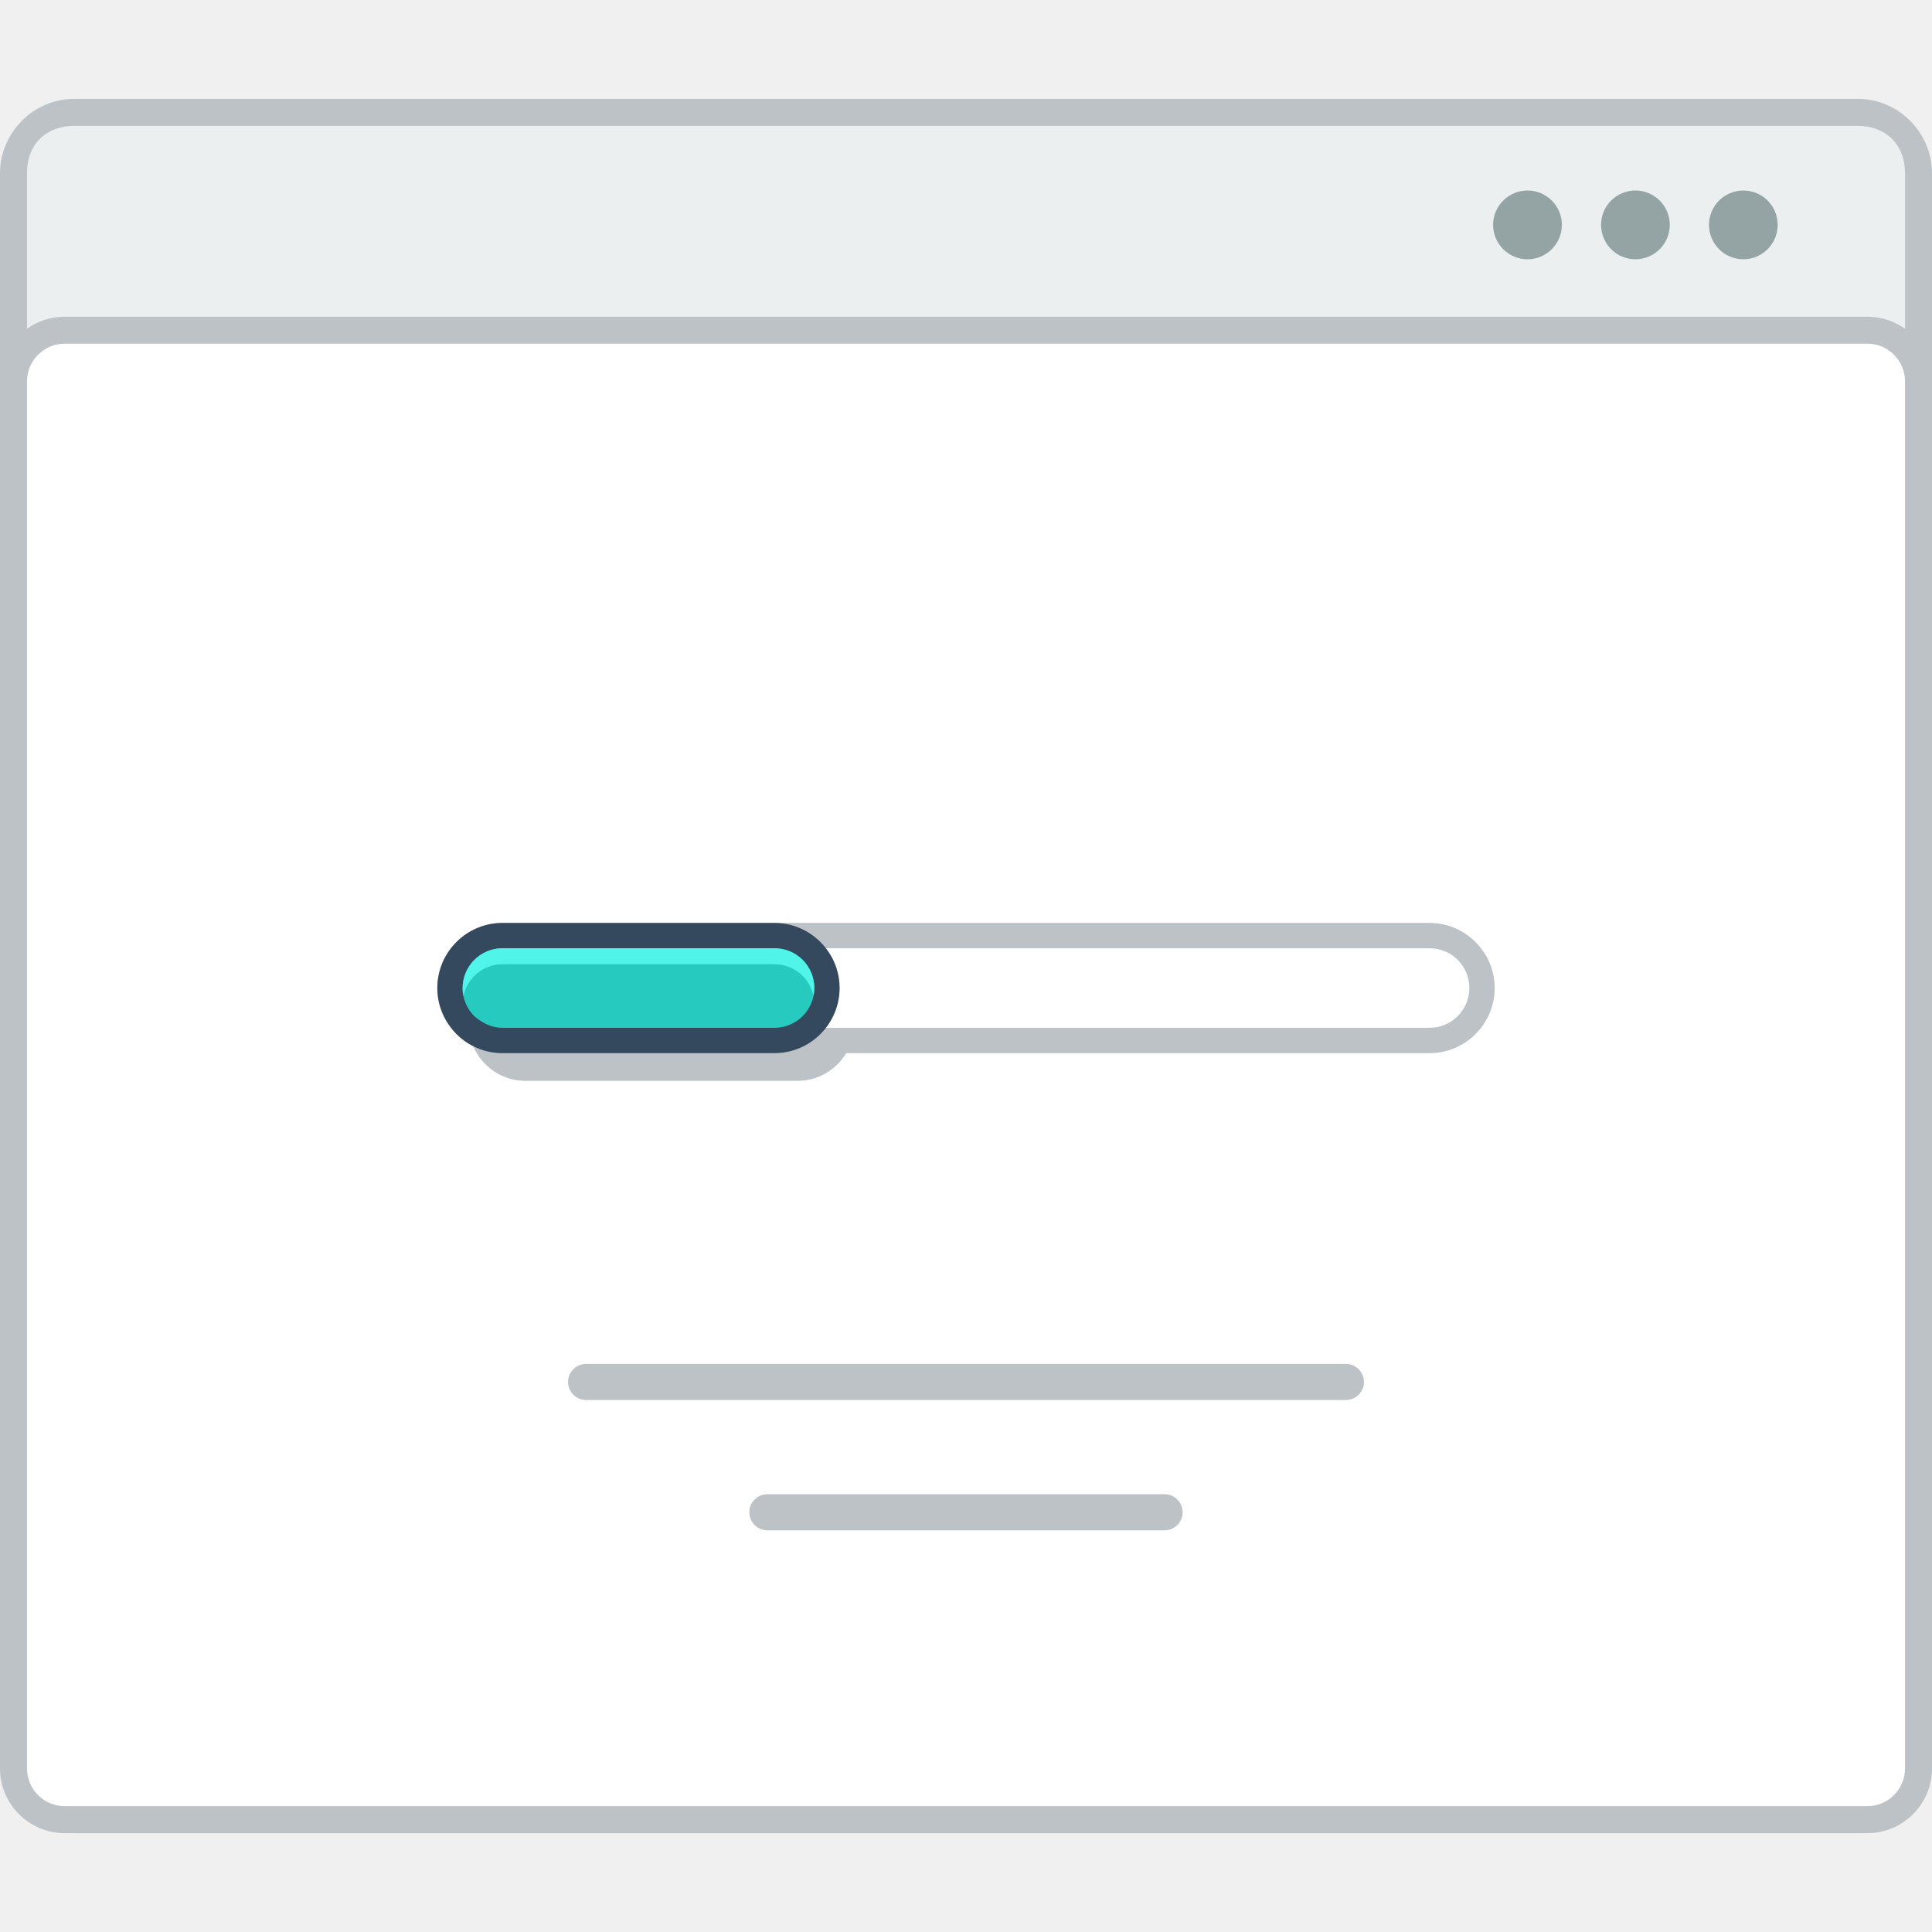
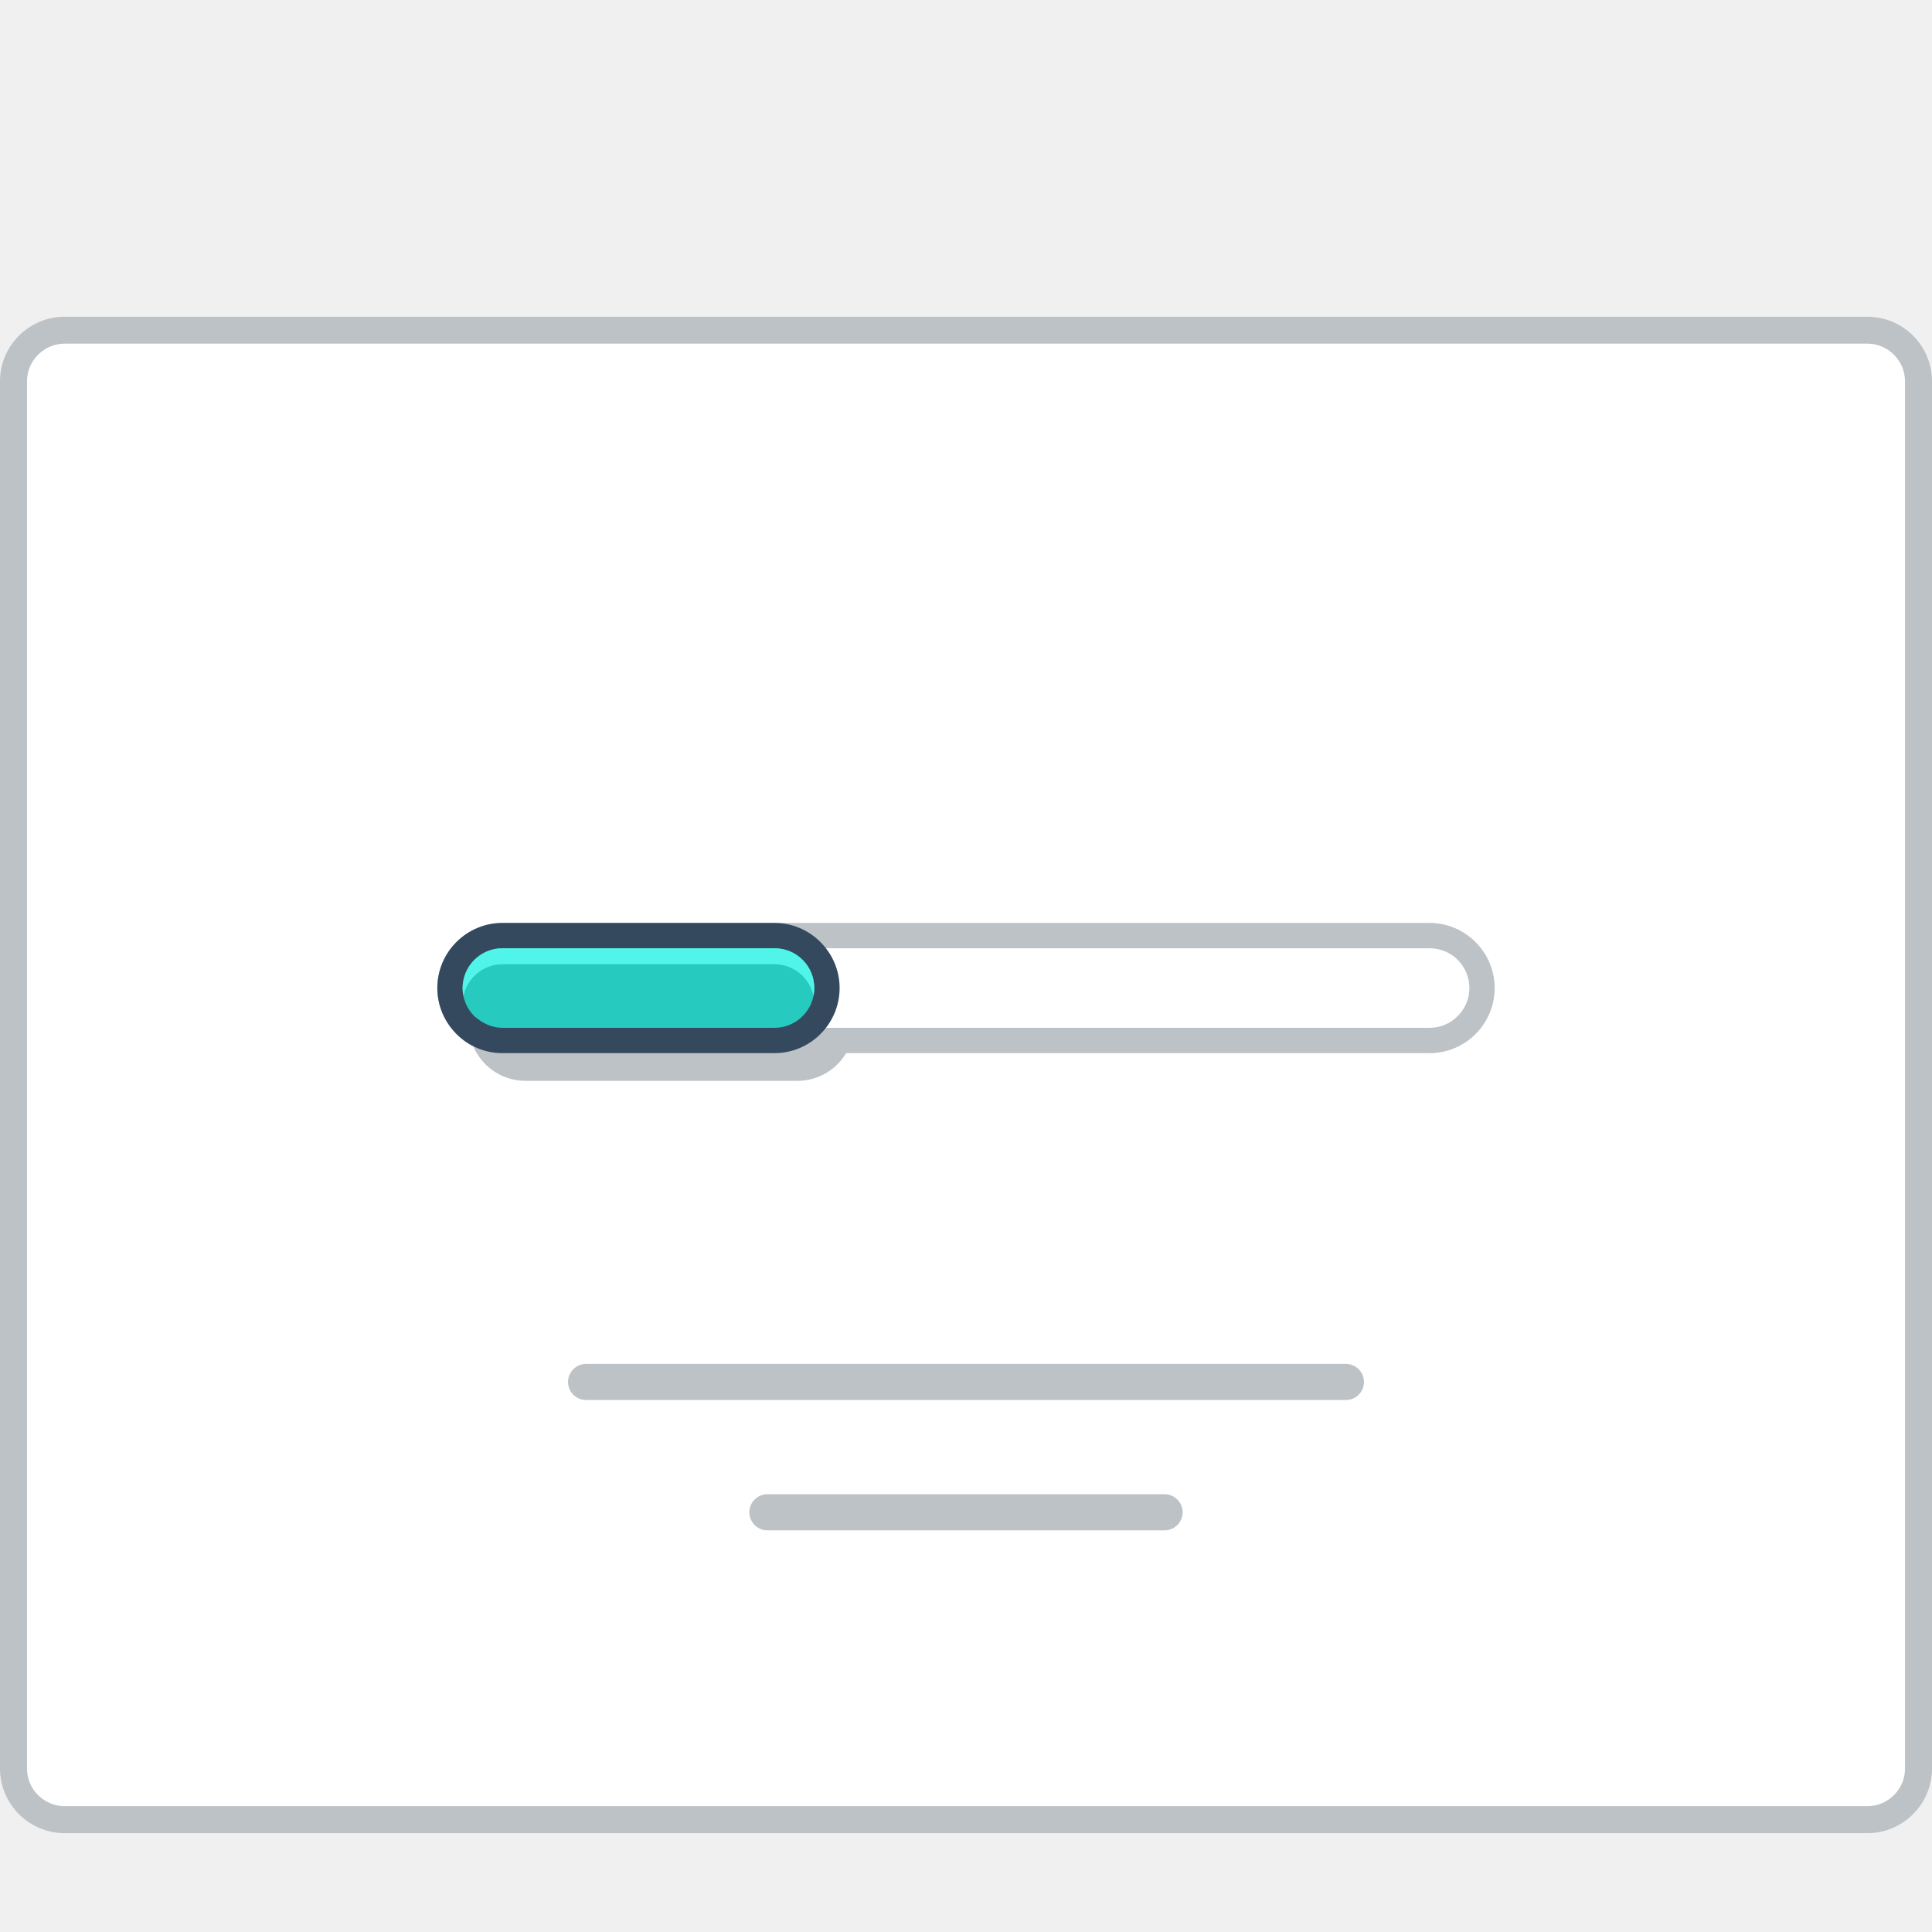
<svg xmlns="http://www.w3.org/2000/svg" version="1.0" id="Layer_1" x="0px" y="0px" width="800px" height="800px" viewBox="197.463 200.414 421.481 378.354" enable-background="new 0 0 800 800" xml:space="preserve">
  <g>
-     <path fill="#BCC2C6" d="M213.693,200.414h389.027c4.459,0,8.521,1.836,11.459,4.773v0.017c2.938,2.937,4.764,6.993,4.764,11.449   v345.873c0,4.456-1.826,8.512-4.764,11.449v0.017c-2.938,2.938-7,4.774-11.459,4.774H213.693c-4.465,0-8.529-1.837-11.457-4.774   v-0.017c-2.938-2.938-4.773-6.993-4.773-11.449V216.653c0-4.456,1.836-8.512,4.773-11.449v-0.017   C205.164,202.25,209.229,200.414,213.693,200.414" />
-     <path fill="#EBEFF0" d="M613.053,216.653v345.873c0,6.527-4.539,10.349-10.332,10.349H213.693c-5.791,0-10.338-3.723-10.338-10.349   V216.653c0-6.759,4.571-10.347,10.338-10.347h389.027C608.514,206.307,613.053,210.028,613.053,216.653" />
    <path fill="#BCC2C6" d="M211.549,247.947h393.309c3.881,0,7.402,1.585,9.948,4.123c2.552,2.553,4.138,6.075,4.138,9.964v302.646   c0,3.873-1.586,7.395-4.138,9.948c-2.546,2.553-6.067,4.14-9.948,4.14H211.549c-3.873,0-7.394-1.587-9.947-4.14   c-2.553-2.554-4.139-6.075-4.139-9.948V262.033c0-3.889,1.586-7.411,4.139-9.964C204.155,249.532,207.676,247.947,211.549,247.947" />
    <path fill-rule="evenodd" clip-rule="evenodd" fill="#FFFFFF" d="M211.549,253.822c-2.178,0-4.24,0.884-5.784,2.42   c-1.543,1.535-2.409,3.605-2.409,5.792v302.646c0,2.171,0.866,4.24,2.409,5.792c1.544,1.536,3.606,2.404,5.784,2.404h393.309   c2.188,0,4.248-0.868,5.792-2.404c1.536-1.552,2.403-3.604,2.403-5.792V262.033c0-2.187-0.867-4.256-2.403-5.792   c-1.544-1.553-3.621-2.42-5.792-2.42H211.549z" />
    <path fill="#BCC2C6" d="M312.088,389.926h59.348c3.397,0,6.484,1.385,8.729,3.623v0.016c2.245,2.236,3.64,5.324,3.64,8.729   c0,3.388-1.395,6.492-3.64,8.729c-2.236,2.236-5.324,3.622-8.729,3.622h-59.348c-3.396,0-6.476-1.386-8.729-3.622v-0.017h-0.009   c-2.235-2.235-3.629-5.341-3.629-8.712c0-3.404,1.394-6.509,3.629-8.745C305.596,391.311,308.684,389.926,312.088,389.926" />
-     <path fill-rule="evenodd" clip-rule="evenodd" fill="#94A4A5" d="M554.239,220.409c4.138,0,7.501,3.354,7.501,7.494   c0,4.139-3.363,7.51-7.501,7.51c-4.14,0-7.494-3.372-7.494-7.51C546.745,223.763,550.1,220.409,554.239,220.409 M577.787,220.409   c4.141,0,7.494,3.354,7.494,7.494c0,4.139-3.354,7.51-7.494,7.51c-4.139,0-7.494-3.372-7.494-7.51   C570.293,223.763,573.648,220.409,577.787,220.409z M530.698,220.409c4.14,0,7.501,3.354,7.501,7.494   c0,4.139-3.361,7.51-7.501,7.51s-7.502-3.372-7.502-7.51C523.196,223.763,526.566,220.409,530.698,220.409z" />
    <path fill-rule="evenodd" clip-rule="evenodd" fill="#BCC2C6" d="M307.063,380.195h202.279c3.772,0,7.353,1.503,10.014,4.173   c2.671,2.67,4.183,6.242,4.183,10.03c0,3.772-1.496,7.36-4.164,10.03c-2.671,2.671-6.26,4.173-10.032,4.173H307.063   c-3.763,0-7.326-1.484-9.946-4.105l-0.084-0.083c-2.654-2.67-4.164-6.243-4.164-10.015c0-3.771,1.502-7.376,4.164-10.03   C299.703,381.698,303.291,380.195,307.063,380.195" />
    <path fill="#FFFFFF" d="M509.343,385.721c2.304,0,4.507,0.901,6.134,2.536c1.628,1.636,2.546,3.838,2.546,6.142   c0,2.304-0.918,4.506-2.555,6.125c-1.627,1.637-3.821,2.554-6.125,2.554H307.063c-2.294,0-4.389-1.018-6.125-2.536l-0.017-0.018   c-1.617-1.619-2.536-3.821-2.536-6.125c0-2.303,0.926-4.505,2.553-6.142c1.636-1.619,3.821-2.536,6.125-2.536H509.343z" />
    <path fill-rule="evenodd" clip-rule="evenodd" fill="#34495E" d="M307.063,380.195h59.365c3.771,0,7.36,1.503,10.023,4.173   c2.669,2.67,4.181,6.242,4.181,10.03c0,3.772-1.503,7.36-4.174,10.03c-2.67,2.671-6.259,4.173-10.03,4.173h-59.365   c-3.763,0-7.326-1.484-9.946-4.105l-0.084-0.083c-2.654-2.67-4.164-6.243-4.164-10.015c0-3.771,1.502-7.376,4.164-10.03   C299.703,381.698,303.291,380.195,307.063,380.195" />
    <path fill="#27CABF" d="M366.429,385.721c2.304,0,4.507,0.901,6.142,2.536c1.628,1.636,2.538,3.838,2.538,6.142   c0,2.304-0.919,4.506-2.544,6.125c-1.629,1.637-3.832,2.554-6.136,2.554h-59.365c-2.294,0-4.389-1.018-6.125-2.536l-0.017-0.018   c-1.617-1.619-2.536-3.821-2.536-6.125c0-2.303,0.926-4.505,2.553-6.142c1.636-1.619,3.821-2.536,6.125-2.536H366.429z" />
    <path fill="#51F4E9" d="M366.429,385.721c2.304,0,4.507,0.901,6.142,2.536c1.628,1.636,2.538,3.838,2.538,6.142   c0,0.584-0.059,1.168-0.177,1.736c-0.342-1.636-1.158-3.171-2.361-4.373c-1.635-1.635-3.838-2.553-6.142-2.553h-59.365   c-2.304,0-4.489,0.918-6.125,2.553c-1.21,1.218-2.027,2.737-2.368,4.39c-0.119-0.567-0.185-1.168-0.185-1.753   c0-2.303,0.926-4.505,2.553-6.142c1.636-1.619,3.821-2.536,6.125-2.536H366.429z" />
    <path fill-rule="evenodd" clip-rule="evenodd" fill="#BCC2C6" d="M325.321,476.396h165.764c2.17,0,3.938,1.786,3.938,3.938   c0,2.171-1.768,3.936-3.938,3.936H325.321c-2.168,0-3.938-1.765-3.938-3.936C321.384,478.182,323.153,476.396,325.321,476.396" />
    <path fill-rule="evenodd" clip-rule="evenodd" fill="#BCC2C6" d="M364.877,504.83h86.653c2.169,0,3.938,1.769,3.938,3.939l0,0   c0,2.168-1.77,3.938-3.938,3.938h-86.653c-2.17,0-3.938-1.771-3.938-3.938l0,0C360.938,506.599,362.707,504.83,364.877,504.83" />
  </g>
</svg>
